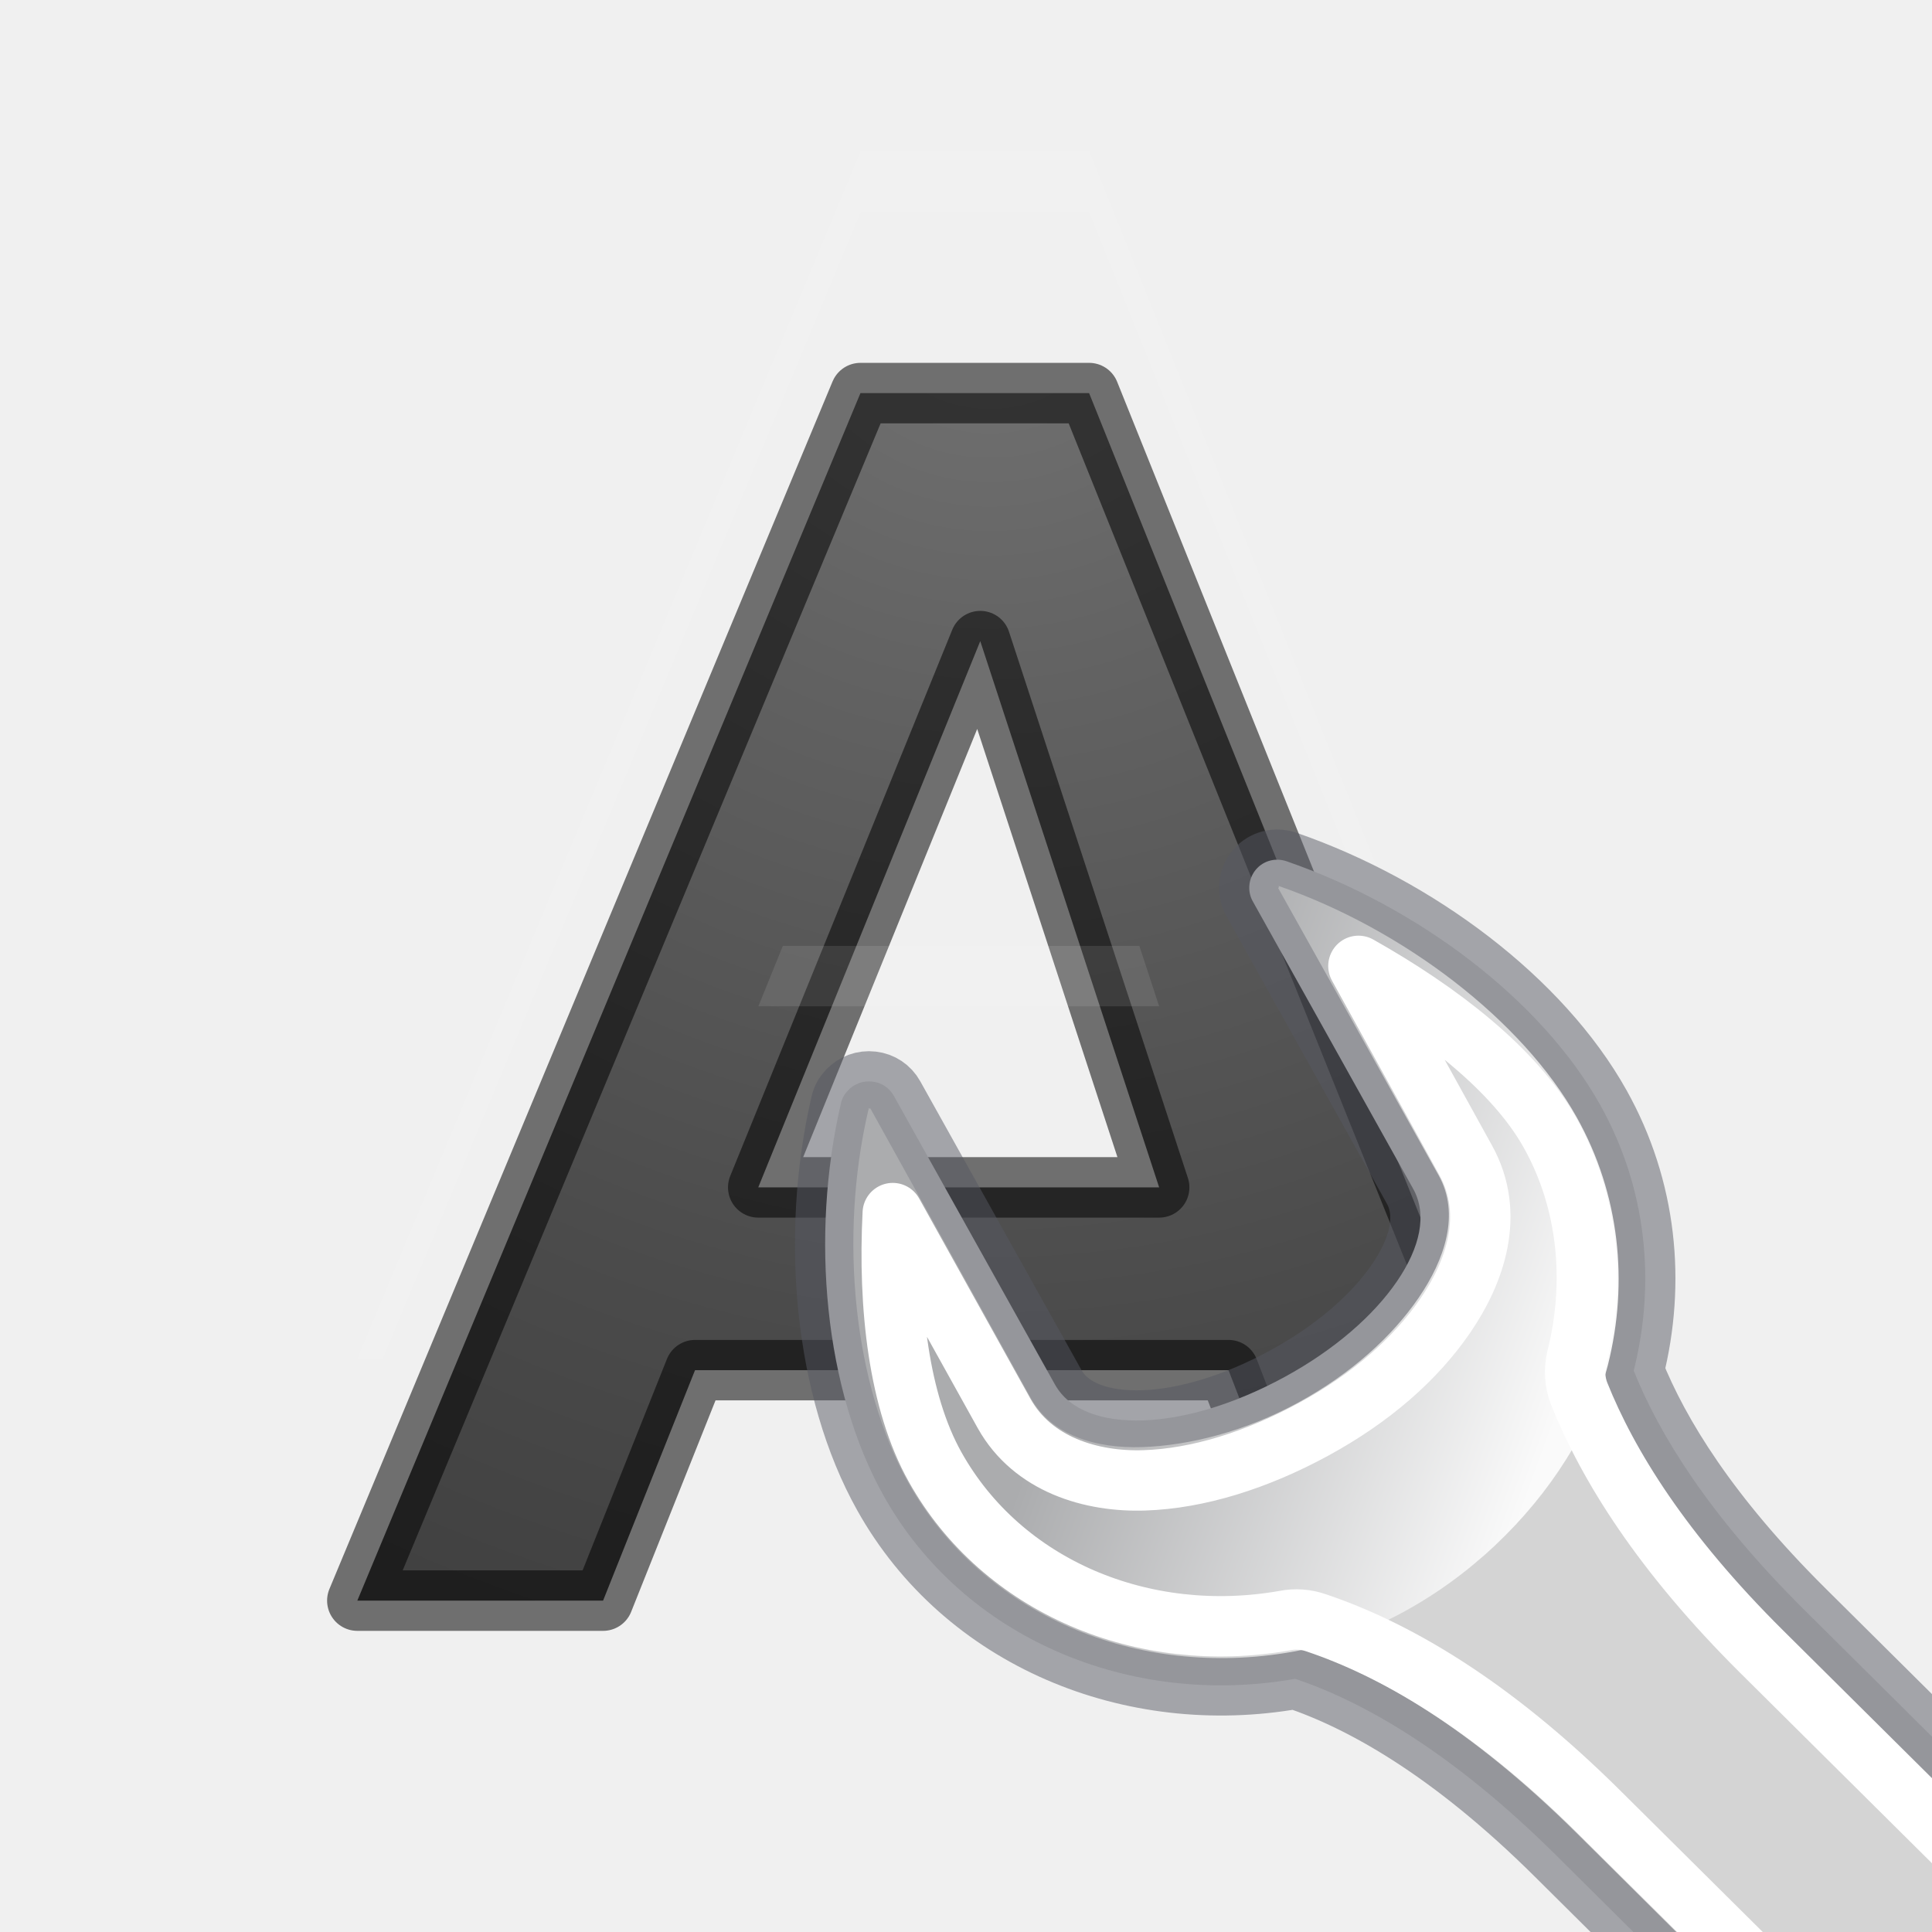
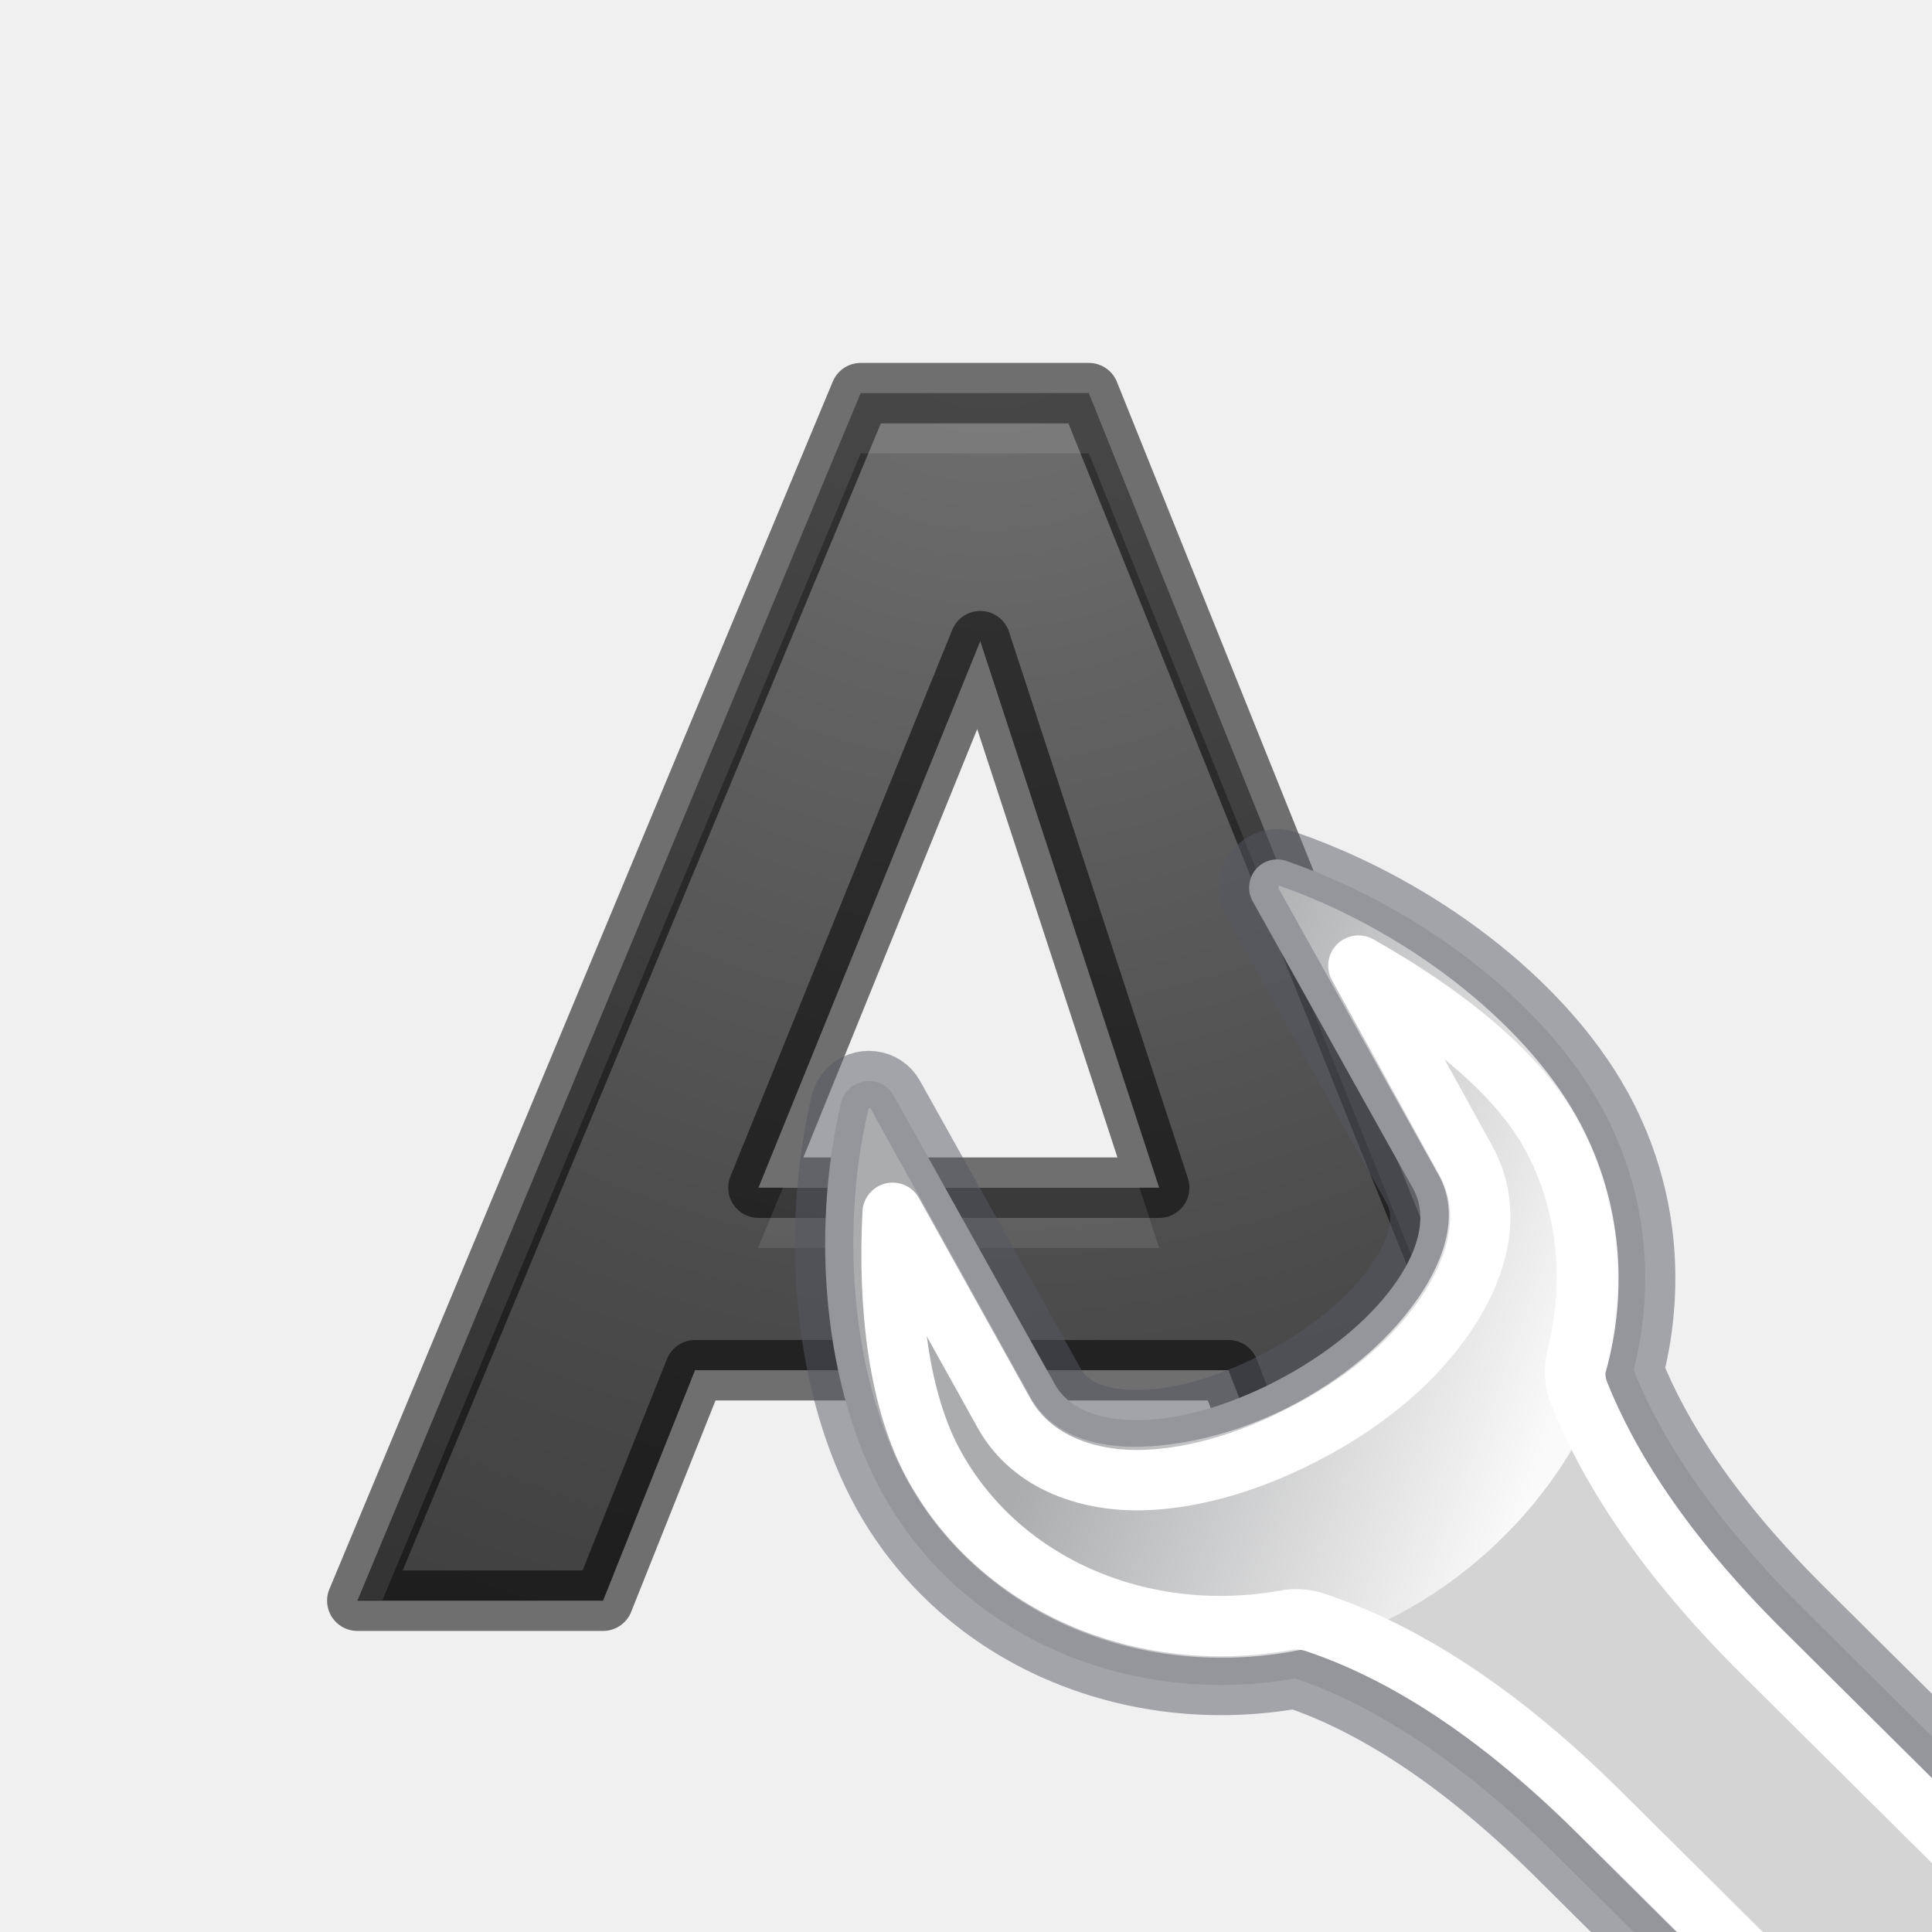
<svg xmlns="http://www.w3.org/2000/svg" height="32" viewBox="0 0 8.467 8.467" width="32">
-   <radialGradient id="a" cx="4.333" cy="288.644" gradientTransform="matrix(-2.366373 .07980548 -.07888746 -2.339153 37.3554 964.5642)" gradientUnits="userSpaceOnUse" r="2.799">
+   <radialGradient id="a" cx="4.333" cy="288.644" gradientTransform="matrix(-2.36637 .0798 -.0789 -2.33915 37.355 964.564)" gradientUnits="userSpaceOnUse" r="2.799">
    <stop offset="0" stop-color="#737373" />
    <stop offset=".262" stop-color="#636363" />
    <stop offset=".705" stop-color="#4b4b4b" />
    <stop offset="1" stop-color="#3f3f3f" />
  </radialGradient>
  <clipPath id="b">
-     <path d="m27.728 6.958c-.204.052-.394.169-.535.336-.282.334-.33.814-.107 1.199 0.0.001-0.0.001 0 .002l2.648 4.748c.094.167.075.458-.242.922-.32.467-.901.988-1.658 1.4-.761.415-1.514.629-2.082.648-.569.019-.846-.131-.939-.297l-2.668-4.781c-.165-.294-.468-.491-.797-.529-.329-.038-.666.078-.898.334-.116.126-.207.283-.25.463a.58.58 0 0 0 0 .004c-.545 2.348-.308 4.997.764 6.914 1.422 2.543 4.333 3.747 7.195 3.33 1.008.348 2.378 1.105 4.045 2.76l1.277 1.268a.58.58 0 0 0 .408.168h4.945a.58.58 0 0 0 .58-.58v-3.236a.58.58 0 0 0 -.172-.412l-2.119-2.104c-1.492-1.481-2.251-2.719-2.648-3.682.316-1.513.17-3.117-.629-4.545-1.071-1.916-3.207-3.502-5.498-4.297-.198-.071-.414-.086-.619-.033z" />
+     <path d="M27.728 6.958c-.204.053-.394.17-.535.336-.282.334-.33.814-.107 1.2l2.648 4.75c.093.167.075.458-.242.92-.32.468-.9.99-1.658 1.402-.762.414-1.514.63-2.082.648-.57.02-.847-.13-.94-.297l-2.668-4.78c-.165-.295-.468-.492-.797-.53-.328-.04-.666.078-.898.334-.117.126-.208.283-.25.464a.58.58 0 0 0 0 .003c-.546 2.35-.31 4.998.762 6.914 1.422 2.544 4.333 3.748 7.196 3.332 1.008.348 2.378 1.105 4.045 2.76l1.277 1.267a.58.58 0 0 0 .408.167h4.946a.58.58 0 0 0 .58-.58V22.03a.58.58 0 0 0-.172-.412l-2.12-2.103c-1.492-1.482-2.25-2.72-2.648-3.682.316-1.513.17-3.117-.63-4.545-1.07-1.916-3.206-3.5-5.497-4.297-.198-.07-.414-.084-.62-.032z" />
  </clipPath>
-   <radialGradient id="c" cx="605.714" cy="486.648" gradientTransform="matrix(.02303995 0 0 .01470022 26.36088 21.04018)" gradientUnits="userSpaceOnUse" r="117.143">
+   <radialGradient id="c" cx="605.714" cy="486.648" gradientTransform="matrix(.02304 0 0 .0147 26.36 21.04)" gradientUnits="userSpaceOnUse" r="117.143">
    <stop offset="0" />
    <stop offset="1" stop-opacity="0" />
  </radialGradient>
  <linearGradient id="d" gradientUnits="userSpaceOnUse" x1="39.706" x2="41.641" y1="28.005" y2="31.442">
    <stop offset="0" stop-color="#d4d4d4" />
    <stop offset="1" stop-color="#d4d4d4" stop-opacity="0" />
  </linearGradient>
  <linearGradient id="e" gradientUnits="userSpaceOnUse" x1="38.833" x2="40.777" y1="28.152" y2="31.46">
    <stop offset="0" stop-color="#555761" />
    <stop offset="1" stop-color="#555761" stop-opacity="0" />
  </linearGradient>
-   <linearGradient id="f" gradientTransform="matrix(1.18112 0 0 1.18045 -332.4581 -53.51845)" gradientUnits="userSpaceOnUse" x1="302.292" x2="308.649" y1="58.443" y2="60.768">
+   <linearGradient id="f" gradientTransform="matrix(1.18112 0 0 1.18045 -332.458 -53.518)" gradientUnits="userSpaceOnUse" x1="302.292" x2="308.649" y1="58.443" y2="60.768">
    <stop offset="0" stop-color="#abacae" />
    <stop offset="1" stop-color="#fafafa" />
  </linearGradient>
  <linearGradient id="g" gradientUnits="userSpaceOnUse" x1="37.789" x2="40.78" y1="27.895" y2="32.102">
    <stop offset="0" stop-color="#fff" />
    <stop offset="1" stop-color="#fff" stop-opacity="0" />
  </linearGradient>
-   <g transform="translate(0 -288.5333)">
-     <path d="m5.384 294.538h-2.338l-.403 1.01h-1.077l2.205-5.292h1.002l2.127 5.292h-1.126zm-2.061-.801h1.757l-.784-2.394z" style="stroke:#000;stroke-width:.265;stroke-linecap:round;stroke-linejoin:round;stroke-opacity:.537;fill:url(#a)" />
-     <path d="m14.256 2.51-8.336 20h.416l7.92-19h3.785l7.637 19h.402l-8.039-20zm-1.289 13.158-.406 1h6.639l-.328-1z" fill="#fff" opacity=".1" transform="matrix(.2645833 0 0 .2645833 0 288.5333)" />
-     <g clip-path="url(#b)" transform="matrix(.2645833 0 0 .2645833 -1.808053 290.3148)">
-       <path clip-path="none" d="m40.246 26.43v3.57c1.187.007 2.868-.8 2.868-1.785 0-.985-1.324-1.785-2.868-1.785z" fill="url(#c)" opacity=".3" />
-       <path d="m20.876 11.331c-.055.058-.094.129-.112.207-.514 2.214-.271 4.757.704 6.5 1.331 2.381 4.104 3.517 6.819 3.036 1.109.373 2.581 1.194 4.325 2.926l21.775 21.617 4.102-4.073-21.775-21.617c-1.572-1.561-2.397-2.899-2.82-3.956.367-1.461.217-3.02-.554-4.4-.974-1.743-3.019-3.283-5.186-4.035-.186-.068-.391-.016-.517.133-.126.15-.148.364-.049.534l2.653 4.755c.238.426.114.974-.27 1.535-.388.566-1.033 1.131-1.858 1.581-.826.45-1.651.696-2.341.72-.686.023-1.225-.167-1.464-.594l-2.669-4.781c-.074-.133-.205-.22-.356-.237-.151-.018-.304.037-.405.149z" style="clip-path:none;fill-rule:evenodd;stroke-width:1;stroke-linecap:round;stroke-linejoin:round;stroke-dashoffset:.361;stroke-opacity:.5;fill:url(#d);stroke:url(#e)" />
-       <path clip-path="none" d="m28.005 7.939c.022.008.008.037 0 .037l2.658 4.759c.359.641.1 1.398-.332 2.029-.436.637-1.113 1.254-1.993 1.734-.882.481-1.808.712-2.584.738-.774.026-1.501-.195-1.845-.812l-2.658-4.796c-.015-.002-.039.002-.037 0 .024-.026.005.019 0 .037-.49 2.111-.236 4.55.664 6.16 1.231 2.202 3.803 3.254 6.349 2.804 2.534-.453 4.701-2.66 5.241-4.759.341-1.359.196-2.82-.517-4.095-.898-1.606-2.873-3.118-4.946-3.836z" fill="url(#f)" fill-rule="evenodd" />
-       <path d="m29.334 9.267 1.772 3.209c.504.901.158 1.867-.332 2.582-.495.723-1.231 1.365-2.178 1.881-.951.518-1.926.819-2.805.848-.88.03-1.852-.261-2.325-1.107l-1.845-3.32c-.079 1.556.099 3.128.701 4.205 1.111 1.987 3.453 2.96 5.795 2.545.171-.034.352-.021.517.037 1.269.427 2.857 1.318 4.688 3.136l21.777 21.617 2.694-2.656-21.777-21.617c-1.651-1.639-2.549-3.084-3.027-4.279-.072-.187-.085-.396-.037-.59.31-1.237.198-2.579-.443-3.726-.586-1.048-1.827-2.008-3.174-2.767z" style="clip-path:none;fill:none;stroke-linecap:round;stroke-linejoin:round;stroke-dashoffset:.361;stroke:url(#g)" />
-     </g>
+   <path d="M5.384 294.538H3.046l-.403 1.01H1.566l2.206-5.292h1l2.128 5.292H5.775zm-2.06-.8H5.08l-.784-2.395z" stroke="#000" stroke-width=".265" stroke-linecap="round" stroke-linejoin="round" stroke-opacity=".537" fill="url(#a)" transform="translate(0 -288.533)" />
+   <path d="M3.772 1.723l-2.206 5.29h.11l2.096-5.026h1l2.022 5.027H6.9l-2.127-5.29zm-.34 3.48l-.11.266H5.08l-.087-.266z" opacity=".1" fill="#fff" />
+   <g clip-path="url(#b)" transform="matrix(.26458 0 0 .26458 -1.808 1.78)">
+     <path d="M40.246 26.43V30c1.187.007 2.87-.8 2.87-1.785 0-.986-1.326-1.785-2.87-1.785z" fill="url(#c)" opacity=".3" />
+     <path d="M20.876 11.33c-.054.06-.094.13-.112.207-.514 2.214-.27 4.757.703 6.5 1.332 2.38 4.104 3.517 6.82 3.037 1.11.373 2.58 1.194 4.325 2.926l21.775 21.617 4.102-4.073-21.776-21.617c-1.572-1.56-2.398-2.9-2.82-3.956.367-1.46.217-3.02-.554-4.4-.975-1.742-3.02-3.282-5.186-4.034-.186-.068-.39-.016-.518.134-.126.15-.148.364-.05.534l2.654 4.755c.238.425.114.973-.27 1.534-.388.566-1.033 1.13-1.858 1.58-.826.45-1.65.697-2.34.72-.687.024-1.226-.166-1.465-.594l-2.67-4.78c-.074-.134-.204-.22-.356-.238-.15-.018-.303.037-.404.15z" fill-rule="evenodd" stroke-linecap="round" stroke-linejoin="round" stroke-dashoffset=".361" stroke-opacity=".5" fill="url(#d)" stroke="url(#e)" />
+     <path d="M28.005 7.94c.022.007.008.036 0 .036l2.657 4.758c.36.64.1 1.4-.332 2.03-.436.636-1.113 1.253-1.993 1.733-.882.48-1.808.712-2.584.738-.774.026-1.5-.195-1.845-.812l-2.658-4.795c-.015-.003-.04.002-.037 0 .025-.026.005.02 0 .037-.49 2.11-.236 4.55.665 6.16 1.23 2.202 3.802 3.254 6.348 2.804 2.534-.455 4.7-2.66 5.24-4.76.343-1.36.197-2.82-.515-4.095-.897-1.605-2.872-3.117-4.945-3.836z" fill="url(#f)" fill-rule="evenodd" />
+     <path d="M29.334 9.267l1.77 3.21c.505.9.16 1.866-.33 2.58-.496.724-1.23 1.367-2.18 1.883-.95.518-1.925.818-2.804.848-.88.03-1.852-.26-2.325-1.107l-1.846-3.32c-.08 1.557.098 3.13.7 4.207 1.11 1.986 3.454 2.96 5.795 2.545.172-.034.352-.02.517.037 1.27.426 2.857 1.317 4.688 3.135l21.777 21.617 2.694-2.656L36.015 20.63c-1.65-1.64-2.548-3.086-3.026-4.28-.072-.187-.085-.396-.037-.59.31-1.238.2-2.58-.442-3.727-.586-1.048-1.827-2.008-3.174-2.766z" fill="none" stroke-linecap="round" stroke-linejoin="round" stroke-dashoffset=".361" stroke="url(#g)" />
  </g>
</svg>
